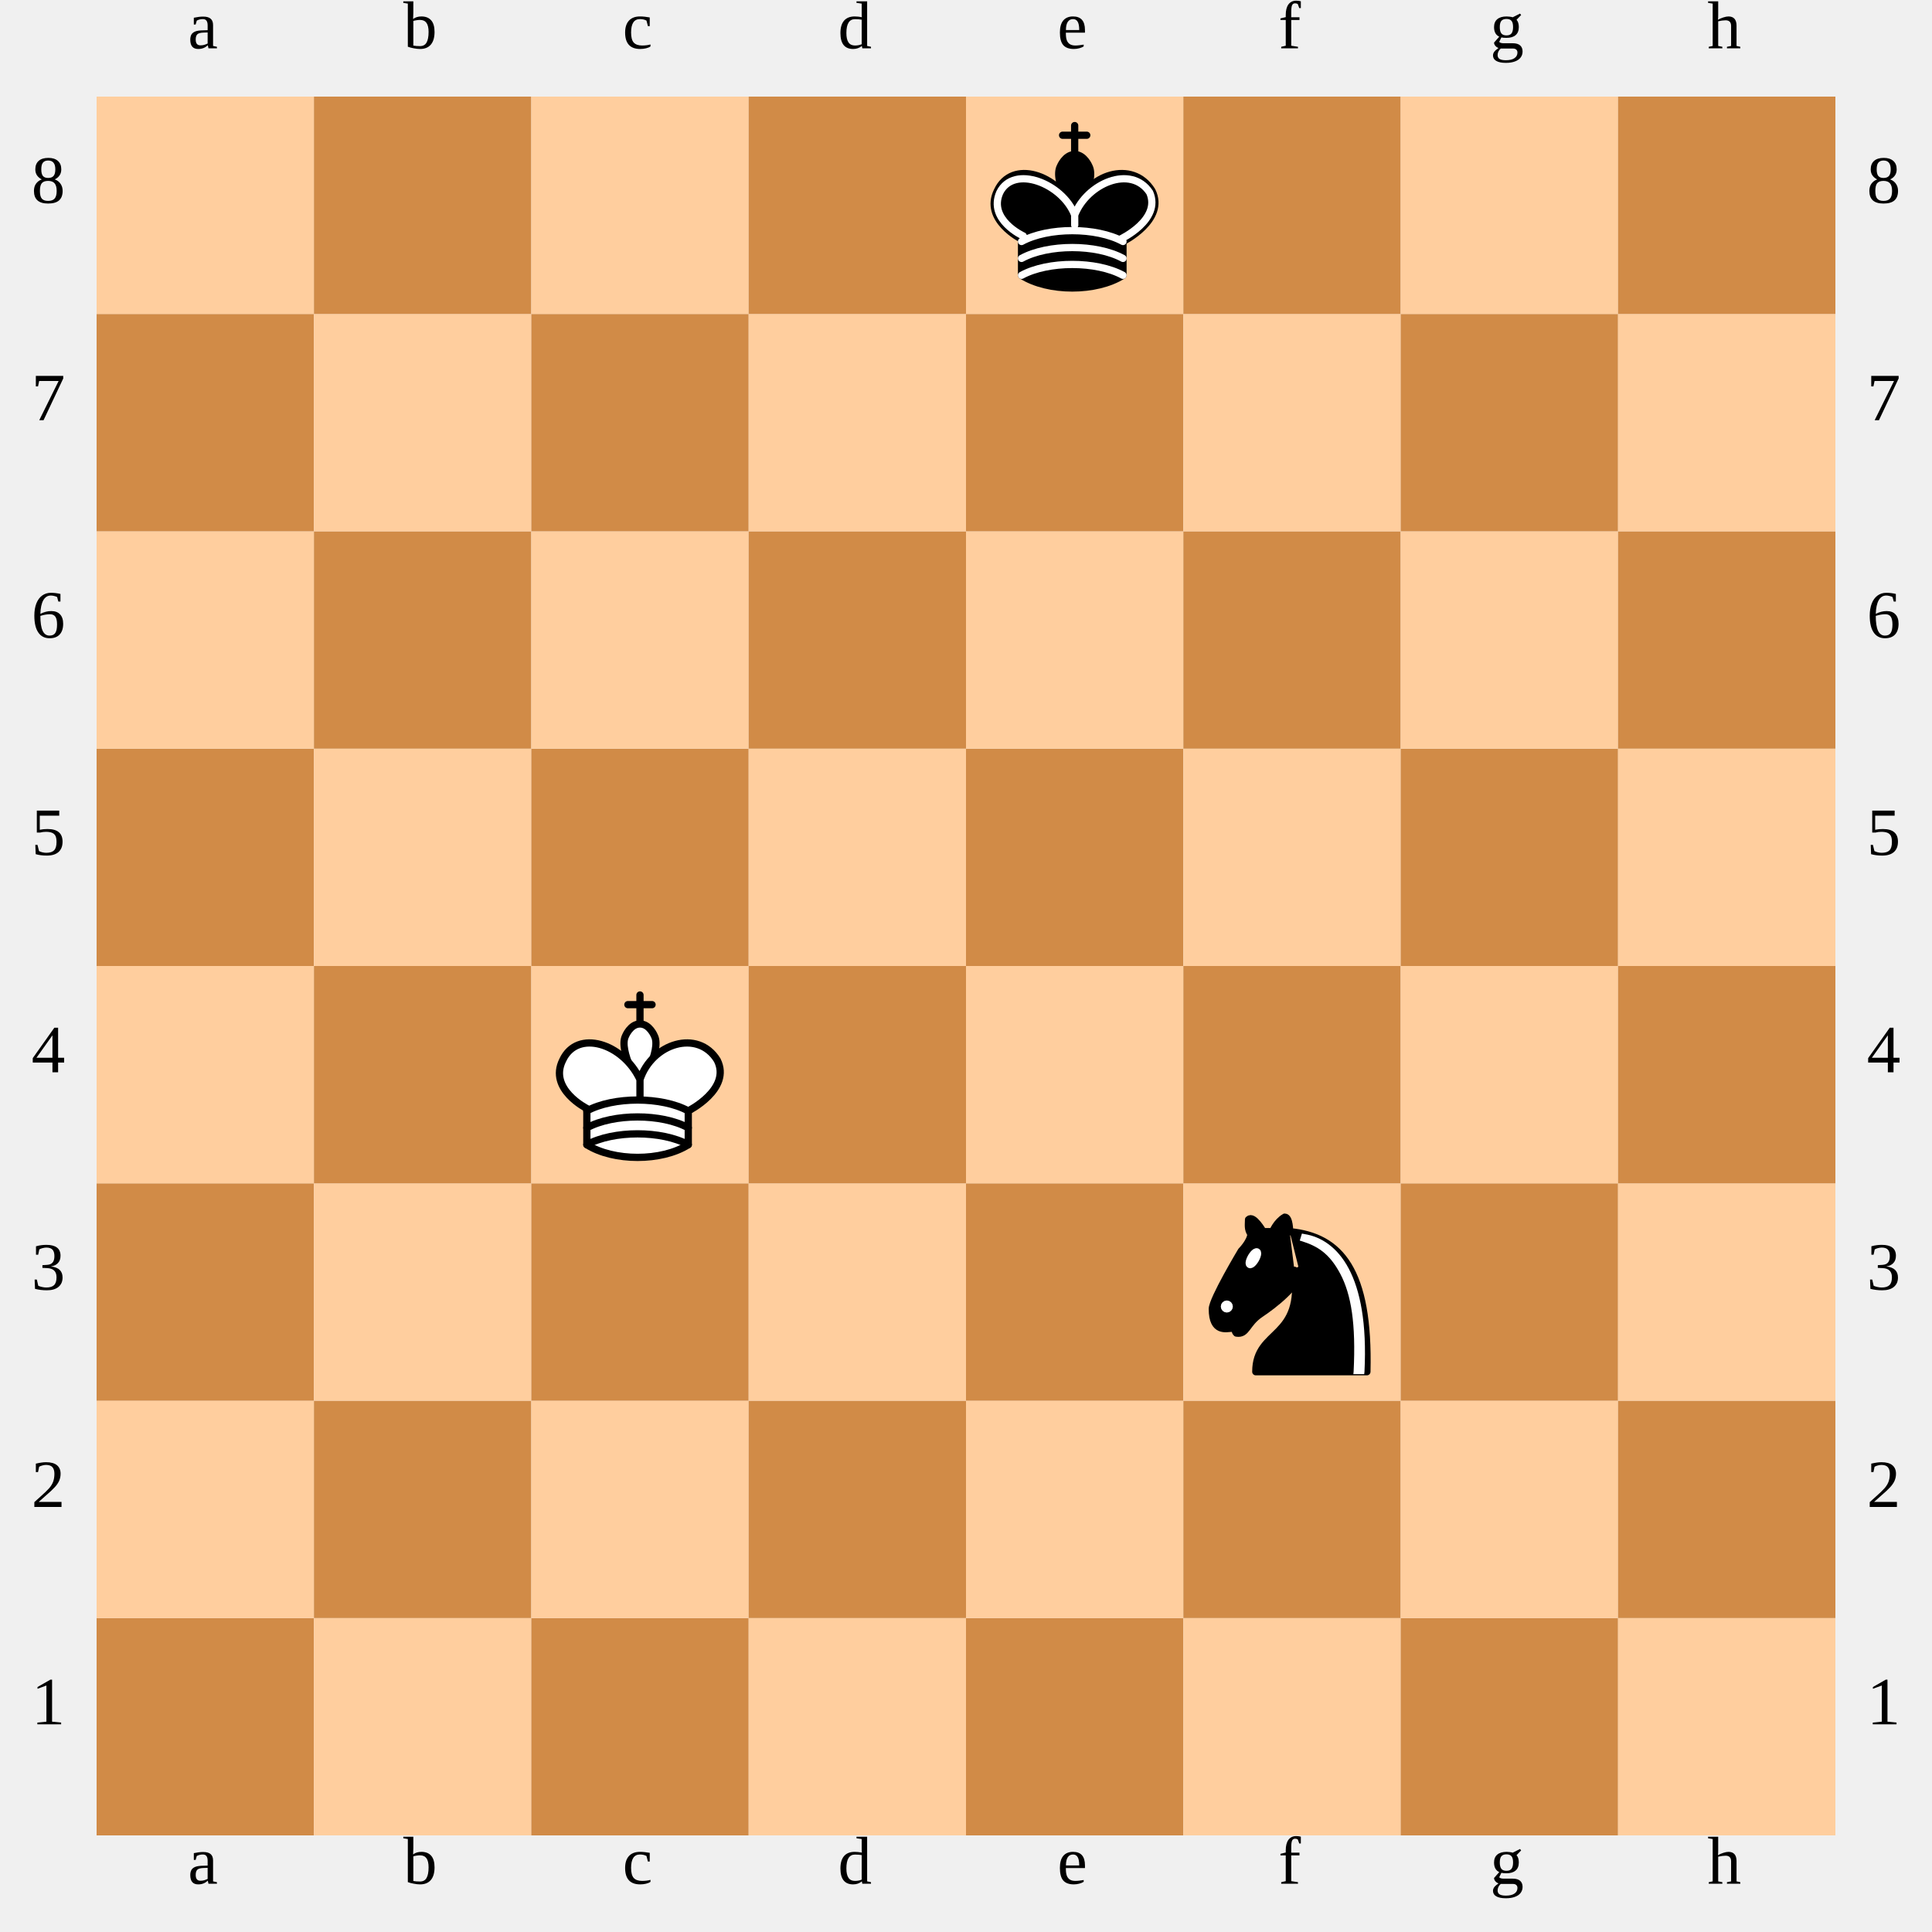
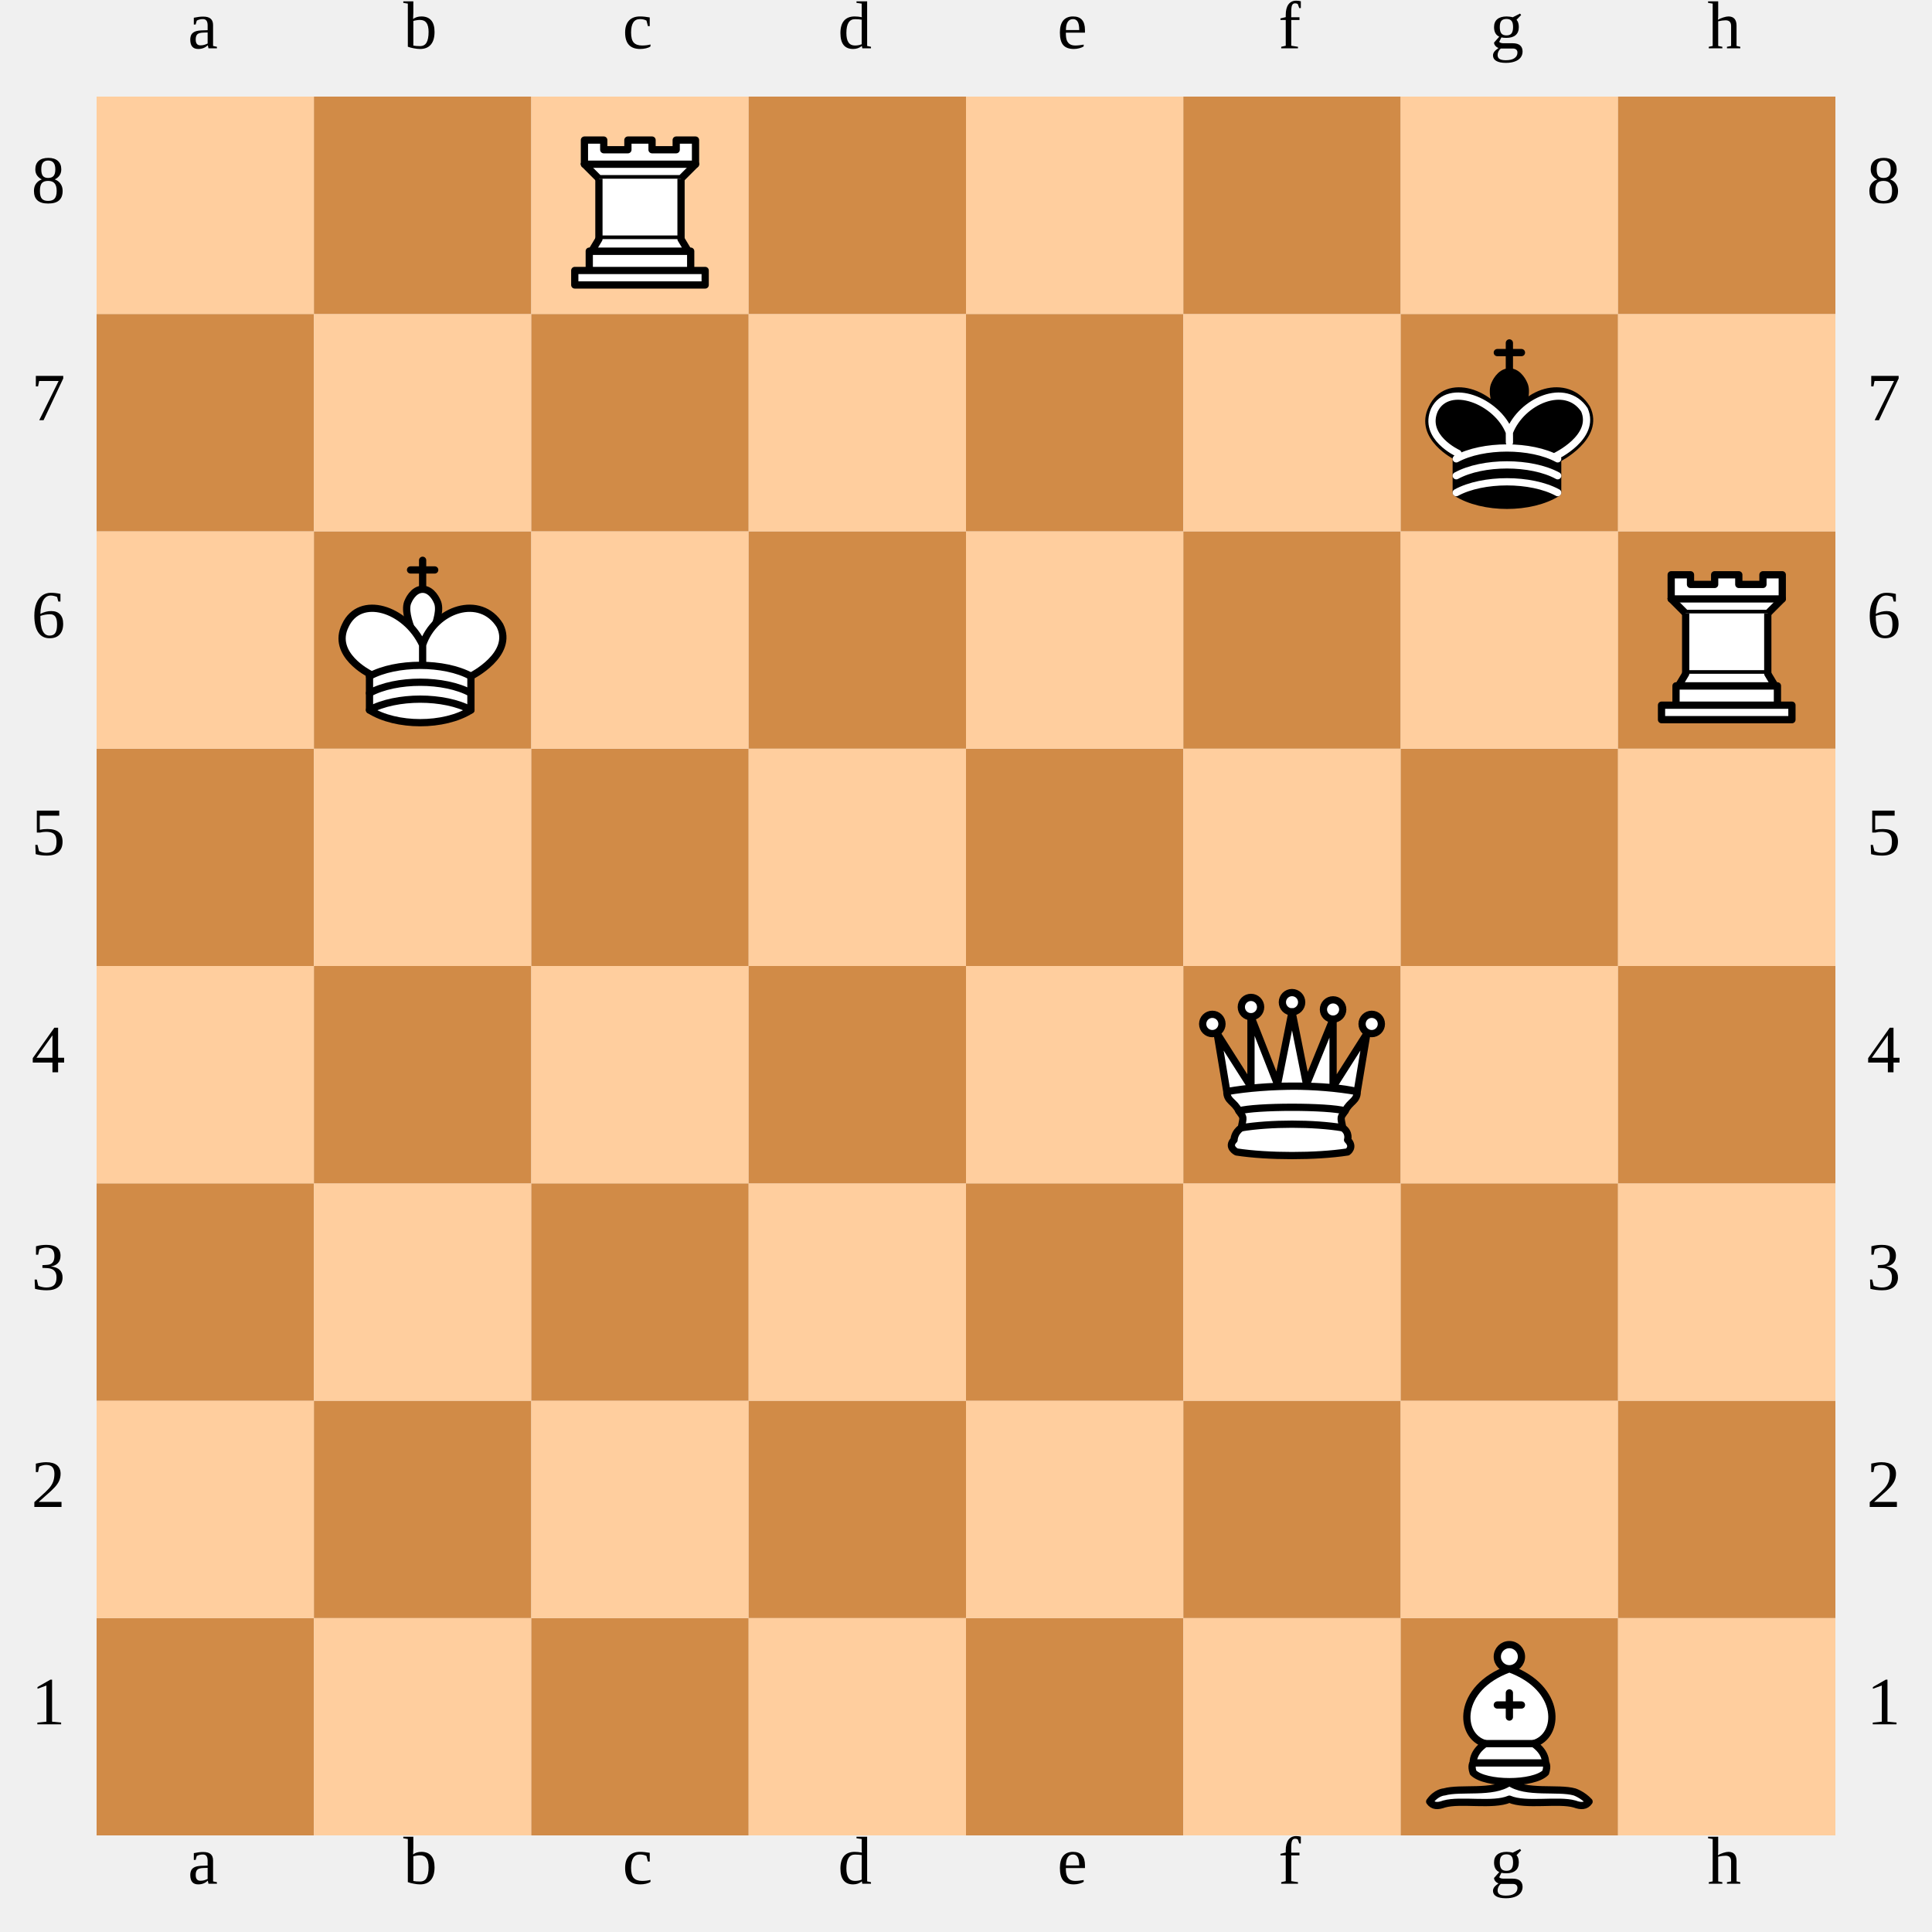
<svg xmlns="http://www.w3.org/2000/svg" xmlns:xlink="http://www.w3.org/1999/xlink" version="1.1" width="400" height="400">
  <style>.square.light {
  fill: #ffce9e;
}
.square.dark {
  fill: #d18b47;
}

.square.dark.lastmove {
  fill: #aaa23b;
}
.square.light.lastmove {
  fill: #cdd16a;
}

.check {
  fill: url(#check_gradient);
}
</style>
  <defs>
    <g id="white-bishop" class="white bishop" fill="none" fill-rule="evenodd" stroke="#000" stroke-width="1.5" stroke-linecap="round" stroke-linejoin="round">
      <g fill="#fff" stroke-linecap="butt">
        <path d="M9 36c3.39-.97 10.11.43 13.5-2 3.39 2.43 10.11 1.03 13.5 2 0 0 1.65.54 3 2-.68.97-1.65.99-3 .5-3.39-.97-10.11.46-13.5-1-3.39 1.46-10.11.03-13.5 1-1.354.49-2.323.47-3-.5 1.354-1.94 3-2 3-2zM15 32c2.5 2.5 12.5 2.5 15 0 .5-1.5 0-2 0-2 0-2.5-2.5-4-2.5-4 5.5-1.5 6-11.5-5-15.5-11 4-10.5 14-5 15.5 0 0-2.5 1.5-2.5 4 0 0-.5.5 0 2zM25 8a2.5 2.5 0 1 1-5 0 2.5 2.5 0 1 1 5 0z" />
      </g>
      <path d="M17.5 26h10M15 30h15m-7.5-14.5v5M20 18h5" stroke-linejoin="miter" />
    </g>
    <g id="white-king" class="white king" fill="none" fill-rule="evenodd" stroke="#000" stroke-width="1.5" stroke-linecap="round" stroke-linejoin="round">
      <path d="M22.5 11.63V6M20 8h5" stroke-linejoin="miter" />
      <path d="M22.5 25s4.5-7.5 3-10.5c0 0-1-2.5-3-2.5s-3 2.5-3 2.5c-1.5 3 3 10.5 3 10.5" fill="#fff" stroke-linecap="butt" stroke-linejoin="miter" />
      <path d="M11.5 37c5.5 3.5 15.5 3.5 21 0v-7s9-4.5 6-10.5c-4-6.5-13.5-3.5-16 4V27v-3.5c-3.5-7.5-13-10.5-16-4-3 6 5 10 5 10V37z" fill="#fff" />
      <path d="M11.5 30c5.5-3 15.5-3 21 0m-21 3.5c5.5-3 15.5-3 21 0m-21 3.5c5.5-3 15.5-3 21 0" />
    </g>
    <g id="white-knight" class="white knight" fill="none" fill-rule="evenodd" stroke="#000" stroke-width="1.5" stroke-linecap="round" stroke-linejoin="round">
      <path d="M22 10c10.5 1 16.5 8 16 29H15c0-9 10-6.5 8-21M24 18c.38 2.91-5.55 7.37-8 9-3 2-2.82 4.34-5 4-1.042-.94 1.41-3.04 0-3-1 0 .19 1.23-1 2-1 0-4.003 1-4-4 0-2 6-12 6-12s1.89-1.9 2-3.5c-.73-.994-.5-2-.5-3 1-1 3 2.5 3 2.5h2s.78-1.992 2.5-3c1 0 1 3 1 3" fill="#fff" />
      <path d="M9.5 25.5a.5.5 0 1 1-1 0 .5.5 0 1 1 1 0zM14.933 15.75a.5 1.5 30 1 1-.866-.5.5 1.5 30 1 1 .866.5z" fill="#000" />
    </g>
    <g id="white-queen" class="white queen" fill="#fff" fill-rule="evenodd" stroke="#000" stroke-width="1.5" stroke-linecap="round" stroke-linejoin="round">
      <path d="M8 12a2 2 0 1 1-4 0 2 2 0 1 1 4 0zM24.5 7.5a2 2 0 1 1-4 0 2 2 0 1 1 4 0zM41 12a2 2 0 1 1-4 0 2 2 0 1 1 4 0zM16 8.5a2 2 0 1 1-4 0 2 2 0 1 1 4 0zM33 9a2 2 0 1 1-4 0 2 2 0 1 1 4 0z" />
      <path d="M9 26c8.5-1.5 21-1.5 27 0l2-12-7 11V11l-5.5 13.5-3-15-3 15-5.5-14V25L7 14l2 12zM9 26c0 2 1.5 2 2.5 4 1 1.5 1 1 .5 3.5-1.5 1-1.5 2.5-1.5 2.5-1.5 1.5.5 2.5.5 2.5 6.5 1 16.5 1 23 0 0 0 1.5-1 0-2.5 0 0 .5-1.5-1-2.5-.5-2.5-.5-2 .5-3.5 1-2 2.5-2 2.5-4-8.5-1.5-18.5-1.5-27 0z" stroke-linecap="butt" />
      <path d="M11.5 30c3.5-1 18.5-1 22 0M12 33.5c6-1 15-1 21 0" fill="none" />
    </g>
    <g id="white-pawn" class="white pawn">
      <path d="M22 9c-2.21 0-4 1.79-4 4 0 .89.29 1.71.78 2.38-1.95 1.12-3.28 3.21-3.28 5.62 0 2.03.94 3.84 2.41 5.03-3 1.06-7.41 5.55-7.41 13.47h23c0-7.92-4.41-12.41-7.41-13.47 1.47-1.19 2.41-3 2.41-5.03 0-2.41-1.33-4.5-3.28-5.62.49-.67.78-1.49.78-2.38 0-2.21-1.79-4-4-4z" fill="#fff" stroke="#000" stroke-width="1.5" stroke-linecap="round" />
    </g>
    <g id="white-rook" class="white rook" fill="#fff" fill-rule="evenodd" stroke="#000" stroke-width="1.5" stroke-linecap="round" stroke-linejoin="round">
      <path d="M9 39h27v-3H9v3zM12 36v-4h21v4H12zM11 14V9h4v2h5V9h5v2h5V9h4v5" stroke-linecap="butt" />
      <path d="M34 14l-3 3H14l-3-3" />
      <path d="M31 17v12.5H14V17" stroke-linecap="butt" stroke-linejoin="miter" />
      <path d="M31 29.5l1.5 2.5h-20l1.5-2.5" />
      <path d="M11 14h23" fill="none" stroke-linejoin="miter" />
    </g>
    <g id="black-bishop" class="black bishop" fill="none" fill-rule="evenodd" stroke="#000" stroke-width="1.5" stroke-linecap="round" stroke-linejoin="round">
      <path d="M9 36c3.39-.97 10.11.43 13.5-2 3.39 2.43 10.11 1.03 13.5 2 0 0 1.65.54 3 2-.68.97-1.65.99-3 .5-3.39-.97-10.11.46-13.5-1-3.39 1.46-10.11.03-13.5 1-1.354.49-2.323.47-3-.5 1.354-1.94 3-2 3-2zm6-4c2.5 2.5 12.5 2.5 15 0 .5-1.5 0-2 0-2 0-2.5-2.5-4-2.5-4 5.5-1.5 6-11.5-5-15.5-11 4-10.5 14-5 15.5 0 0-2.5 1.5-2.5 4 0 0-.5.5 0 2zM25 8a2.5 2.5 0 1 1-5 0 2.5 2.5 0 1 1 5 0z" fill="#000" stroke-linecap="butt" />
      <path d="M17.5 26h10M15 30h15m-7.5-14.5v5M20 18h5" stroke="#fff" stroke-linejoin="miter" />
    </g>
    <g id="black-king" class="black king" fill="none" fill-rule="evenodd" stroke="#000" stroke-width="1.5" stroke-linecap="round" stroke-linejoin="round">
      <path d="M22.5 11.63V6" stroke-linejoin="miter" />
      <path d="M22.5 25s4.5-7.5 3-10.5c0 0-1-2.5-3-2.5s-3 2.5-3 2.5c-1.5 3 3 10.5 3 10.5" fill="#000" stroke-linecap="butt" stroke-linejoin="miter" />
      <path d="M11.5 37c5.5 3.5 15.5 3.5 21 0v-7s9-4.5 6-10.5c-4-6.5-13.5-3.5-16 4V27v-3.5c-3.5-7.5-13-10.5-16-4-3 6 5 10 5 10V37z" fill="#000" />
      <path d="M20 8h5" stroke-linejoin="miter" />
      <path d="M32 29.5s8.5-4 6.03-9.65C34.15 14 25 18 22.5 24.5l.01 2.1-.01-2.1C20 18 9.906 14 6.997 19.85c-2.497 5.65 4.853 9 4.853 9M11.5 30c5.5-3 15.5-3 21 0m-21 3.5c5.5-3 15.5-3 21 0m-21 3.5c5.5-3 15.5-3 21 0" stroke="#fff" />
    </g>
    <g id="black-knight" class="black knight" fill="none" fill-rule="evenodd" stroke="#000" stroke-width="1.5" stroke-linecap="round" stroke-linejoin="round">
      <path d="M22 10c10.5 1 16.5 8 16 29H15c0-9 10-6.5 8-21M24 18c.38 2.91-5.55 7.37-8 9-3 2-2.82 4.34-5 4-1.042-.94 1.41-3.04 0-3-1 0 .19 1.23-1 2-1 0-4.003 1-4-4 0-2 6-12 6-12s1.89-1.9 2-3.5c-.73-.994-.5-2-.5-3 1-1 3 2.5 3 2.5h2s.78-1.992 2.5-3c1 0 1 3 1 3" fill="#000" />
      <path d="M9.5 25.5a.5.5 0 1 1-1 0 .5.5 0 1 1 1 0zM14.933 15.75a.5 1.5 30 1 1-.866-.5.5 1.5 30 1 1 .866.5z" fill="#fff" stroke="#fff" />
      <path d="M24.55 10.4l-.45 1.45.5.15c3.15 1 5.65 2.49 7.9 6.75S35.75 29.06 35.25 39l-.05.5h2.25l.05-.5c.5-10.06-.88-16.85-3.25-21.34-2.37-4.49-5.79-6.64-9.19-7.16l-.51-.1z" fill="#fff" stroke="none" />
    </g>
    <g id="black-queen" class="black-queen" fill="0" fill-rule="evenodd" stroke="#000" stroke-width="1.5" stroke-linecap="round" stroke-linejoin="round">
      <g fill="#000" stroke="none">
        <circle cx="6" cy="12" r="2.75" />
        <circle cx="14" cy="9" r="2.75" />
        <circle cx="22.5" cy="8" r="2.75" />
        <circle cx="31" cy="9" r="2.75" />
        <circle cx="39" cy="12" r="2.75" />
      </g>
      <path d="M9 26c8.5-1.5 21-1.5 27 0l2.5-12.5L31 25l-.3-14.1-5.2 13.6-3-14.5-3 14.5-5.2-13.6L14 25 6.5 13.5 9 26zM9 26c0 2 1.5 2 2.5 4 1 1.5 1 1 .5 3.5-1.5 1-1.5 2.5-1.5 2.5-1.5 1.5.5 2.5.5 2.5 6.5 1 16.5 1 23 0 0 0 1.5-1 0-2.5 0 0 .5-1.5-1-2.5-.5-2.5-.5-2 .5-3.5 1-2 2.5-2 2.5-4-8.5-1.5-18.5-1.5-27 0z" stroke-linecap="butt" />
      <path d="M11 38.5a35 35 1 0 0 23 0" fill="none" stroke-linecap="butt" />
      <path d="M11 29a35 35 1 0 1 23 0M12.5 31.5h20M11.5 34.5a35 35 1 0 0 22 0M10.5 37.5a35 35 1 0 0 24 0" fill="none" stroke="#fff" />
    </g>
    <g id="black-pawn" class="black pawn">
      <path d="M22 9c-2.21 0-4 1.79-4 4 0 .89.29 1.71.78 2.38-1.95 1.12-3.28 3.21-3.28 5.62 0 2.03.94 3.84 2.41 5.03-3 1.06-7.41 5.55-7.41 13.47h23c0-7.92-4.41-12.41-7.41-13.47 1.47-1.19 2.41-3 2.41-5.03 0-2.41-1.33-4.5-3.28-5.62.49-.67.78-1.49.78-2.38 0-2.21-1.79-4-4-4z" stroke="#000" stroke-width="1.5" stroke-linecap="round" />
    </g>
    <g id="black-rook" class="black rook" fill="0" fill-rule="evenodd" stroke="#000" stroke-width="1.5" stroke-linecap="round" stroke-linejoin="round">
      <path d="M9 39h27v-3H9v3zM12.5 32l1.5-2.5h17l1.5 2.5h-20zM12 36v-4h21v4H12z" stroke-linecap="butt" />
      <path d="M14 29.5v-13h17v13H14z" stroke-linecap="butt" stroke-linejoin="miter" />
      <path d="M14 16.5L11 14h23l-3 2.5H14zM11 14V9h4v2h5V9h5v2h5V9h4v5H11z" stroke-linecap="butt" />
      <path d="M12 35.5h21M13 31.5h19M14 29.5h17M14 16.5h17M11 14h23" fill="none" stroke="#fff" stroke-width="1" stroke-linejoin="miter" />
    </g>
  </defs>
  <rect x="20" y="335" class="square dark a1" width="45" height="45" style="stroke: none;" />
  <rect x="65" y="335" class="square light b1" width="45" height="45" style="stroke: none;" />
  <rect x="110" y="335" class="square dark c1" width="45" height="45" style="stroke: none;" />
  <rect x="155" y="335" class="square light d1" width="45" height="45" style="stroke: none;" />
  <rect x="200" y="335" class="square dark e1" width="45" height="45" style="stroke: none;" />
  <rect x="245" y="335" class="square light f1" width="45" height="45" style="stroke: none;" />
  <rect x="290" y="335" class="square dark g1" width="45" height="45" style="stroke: none;" />
+   <use xlink:href="#white-bishop" transform="translate(290, 335) scale(1 1)" />
  <rect x="335" y="335" class="square light h1" width="45" height="45" style="stroke: none;" />
  <rect x="20" y="290" class="square light a2" width="45" height="45" style="stroke: none;" />
  <rect x="65" y="290" class="square dark b2" width="45" height="45" style="stroke: none;" />
  <rect x="110" y="290" class="square light c2" width="45" height="45" style="stroke: none;" />
  <rect x="155" y="290" class="square dark d2" width="45" height="45" style="stroke: none;" />
  <rect x="200" y="290" class="square light e2" width="45" height="45" style="stroke: none;" />
  <rect x="245" y="290" class="square dark f2" width="45" height="45" style="stroke: none;" />
  <rect x="290" y="290" class="square light g2" width="45" height="45" style="stroke: none;" />
  <rect x="335" y="290" class="square dark h2" width="45" height="45" style="stroke: none;" />
  <rect x="20" y="245" class="square dark a3" width="45" height="45" style="stroke: none;" />
  <rect x="65" y="245" class="square light b3" width="45" height="45" style="stroke: none;" />
  <rect x="110" y="245" class="square dark c3" width="45" height="45" style="stroke: none;" />
  <rect x="155" y="245" class="square light d3" width="45" height="45" style="stroke: none;" />
  <rect x="200" y="245" class="square dark e3" width="45" height="45" style="stroke: none;" />
  <rect x="245" y="245" class="square light f3" width="45" height="45" style="stroke: none;" />
-   <use xlink:href="#black-knight" transform="translate(245, 245) scale(1 1)" />
  <rect x="290" y="245" class="square dark g3" width="45" height="45" style="stroke: none;" />
  <rect x="335" y="245" class="square light h3" width="45" height="45" style="stroke: none;" />
  <rect x="20" y="200" class="square light a4" width="45" height="45" style="stroke: none;" />
  <rect x="65" y="200" class="square dark b4" width="45" height="45" style="stroke: none;" />
  <rect x="110" y="200" class="square light c4" width="45" height="45" style="stroke: none;" />
-   <use xlink:href="#white-king" transform="translate(110, 200) scale(1 1)" />
  <rect x="155" y="200" class="square dark d4" width="45" height="45" style="stroke: none;" />
  <rect x="200" y="200" class="square light e4" width="45" height="45" style="stroke: none;" />
  <rect x="245" y="200" class="square dark f4" width="45" height="45" style="stroke: none;" />
+   <use xlink:href="#white-queen" transform="translate(245, 200) scale(1 1)" />
  <rect x="290" y="200" class="square light g4" width="45" height="45" style="stroke: none;" />
  <rect x="335" y="200" class="square dark h4" width="45" height="45" style="stroke: none;" />
  <rect x="20" y="155" class="square dark a5" width="45" height="45" style="stroke: none;" />
  <rect x="65" y="155" class="square light b5" width="45" height="45" style="stroke: none;" />
  <rect x="110" y="155" class="square dark c5" width="45" height="45" style="stroke: none;" />
  <rect x="155" y="155" class="square light d5" width="45" height="45" style="stroke: none;" />
  <rect x="200" y="155" class="square dark e5" width="45" height="45" style="stroke: none;" />
  <rect x="245" y="155" class="square light f5" width="45" height="45" style="stroke: none;" />
  <rect x="290" y="155" class="square dark g5" width="45" height="45" style="stroke: none;" />
  <rect x="335" y="155" class="square light h5" width="45" height="45" style="stroke: none;" />
  <rect x="20" y="110" class="square light a6" width="45" height="45" style="stroke: none;" />
  <rect x="65" y="110" class="square dark b6" width="45" height="45" style="stroke: none;" />
+   <use xlink:href="#white-king" transform="translate(65, 110) scale(1 1)" />
  <rect x="110" y="110" class="square light c6" width="45" height="45" style="stroke: none;" />
  <rect x="155" y="110" class="square dark d6" width="45" height="45" style="stroke: none;" />
  <rect x="200" y="110" class="square light e6" width="45" height="45" style="stroke: none;" />
  <rect x="245" y="110" class="square dark f6" width="45" height="45" style="stroke: none;" />
  <rect x="290" y="110" class="square light g6" width="45" height="45" style="stroke: none;" />
  <rect x="335" y="110" class="square dark h6" width="45" height="45" style="stroke: none;" />
+   <use xlink:href="#white-rook" transform="translate(335, 110) scale(1 1)" />
  <rect x="20" y="65" class="square dark a7" width="45" height="45" style="stroke: none;" />
  <rect x="65" y="65" class="square light b7" width="45" height="45" style="stroke: none;" />
  <rect x="110" y="65" class="square dark c7" width="45" height="45" style="stroke: none;" />
  <rect x="155" y="65" class="square light d7" width="45" height="45" style="stroke: none;" />
  <rect x="200" y="65" class="square dark e7" width="45" height="45" style="stroke: none;" />
  <rect x="245" y="65" class="square light f7" width="45" height="45" style="stroke: none;" />
  <rect x="290" y="65" class="square dark g7" width="45" height="45" style="stroke: none;" />
+   <use xlink:href="#black-king" transform="translate(290, 65) scale(1 1)" />
  <rect x="335" y="65" class="square light h7" width="45" height="45" style="stroke: none;" />
  <rect x="20" y="20" class="square light a8" width="45" height="45" style="stroke: none;" />
  <rect x="65" y="20" class="square dark b8" width="45" height="45" style="stroke: none;" />
  <rect x="110" y="20" class="square light c8" width="45" height="45" style="stroke: none;" />
+   <use xlink:href="#white-rook" transform="translate(110, 20) scale(1 1)" />
  <rect x="155" y="20" class="square dark d8" width="45" height="45" style="stroke: none;" />
  <rect x="200" y="20" class="square light e8" width="45" height="45" style="stroke: none;" />
-   <use xlink:href="#black-king" transform="translate(200, 20) scale(1 1)" />
  <rect x="245" y="20" class="square dark f8" width="45" height="45" style="stroke: none;" />
  <rect x="290" y="20" class="square light g8" width="45" height="45" style="stroke: none;" />
  <rect x="335" y="20" class="square dark h8" width="45" height="45" style="stroke: none;" />
  <text x="42" y="10" text-anchor="middle" alignment-baseline="middle" font-size="14">a</text>
  <text x="42" y="390" text-anchor="middle" alignment-baseline="middle" font-size="14">a</text>
  <text x="87" y="10" text-anchor="middle" alignment-baseline="middle" font-size="14">b</text>
  <text x="87" y="390" text-anchor="middle" alignment-baseline="middle" font-size="14">b</text>
  <text x="132" y="10" text-anchor="middle" alignment-baseline="middle" font-size="14">c</text>
  <text x="132" y="390" text-anchor="middle" alignment-baseline="middle" font-size="14">c</text>
  <text x="177" y="10" text-anchor="middle" alignment-baseline="middle" font-size="14">d</text>
  <text x="177" y="390" text-anchor="middle" alignment-baseline="middle" font-size="14">d</text>
  <text x="222" y="10" text-anchor="middle" alignment-baseline="middle" font-size="14">e</text>
  <text x="222" y="390" text-anchor="middle" alignment-baseline="middle" font-size="14">e</text>
  <text x="267" y="10" text-anchor="middle" alignment-baseline="middle" font-size="14">f</text>
  <text x="267" y="390" text-anchor="middle" alignment-baseline="middle" font-size="14">f</text>
  <text x="312" y="10" text-anchor="middle" alignment-baseline="middle" font-size="14">g</text>
  <text x="312" y="390" text-anchor="middle" alignment-baseline="middle" font-size="14">g</text>
  <text x="357" y="10" text-anchor="middle" alignment-baseline="middle" font-size="14">h</text>
  <text x="357" y="390" text-anchor="middle" alignment-baseline="middle" font-size="14">h</text>
  <text x="10" y="357" text-anchor="middle" alignment-baseline="middle" font-size="14">1</text>
  <text x="390" y="357" text-anchor="middle" alignment-baseline="middle" font-size="14">1</text>
  <text x="10" y="312" text-anchor="middle" alignment-baseline="middle" font-size="14">2</text>
  <text x="390" y="312" text-anchor="middle" alignment-baseline="middle" font-size="14">2</text>
  <text x="10" y="267" text-anchor="middle" alignment-baseline="middle" font-size="14">3</text>
  <text x="390" y="267" text-anchor="middle" alignment-baseline="middle" font-size="14">3</text>
  <text x="10" y="222" text-anchor="middle" alignment-baseline="middle" font-size="14">4</text>
  <text x="390" y="222" text-anchor="middle" alignment-baseline="middle" font-size="14">4</text>
  <text x="10" y="177" text-anchor="middle" alignment-baseline="middle" font-size="14">5</text>
  <text x="390" y="177" text-anchor="middle" alignment-baseline="middle" font-size="14">5</text>
  <text x="10" y="132" text-anchor="middle" alignment-baseline="middle" font-size="14">6</text>
  <text x="390" y="132" text-anchor="middle" alignment-baseline="middle" font-size="14">6</text>
  <text x="10" y="87" text-anchor="middle" alignment-baseline="middle" font-size="14">7</text>
  <text x="390" y="87" text-anchor="middle" alignment-baseline="middle" font-size="14">7</text>
  <text x="10" y="42" text-anchor="middle" alignment-baseline="middle" font-size="14">8</text>
  <text x="390" y="42" text-anchor="middle" alignment-baseline="middle" font-size="14">8</text>
</svg>
